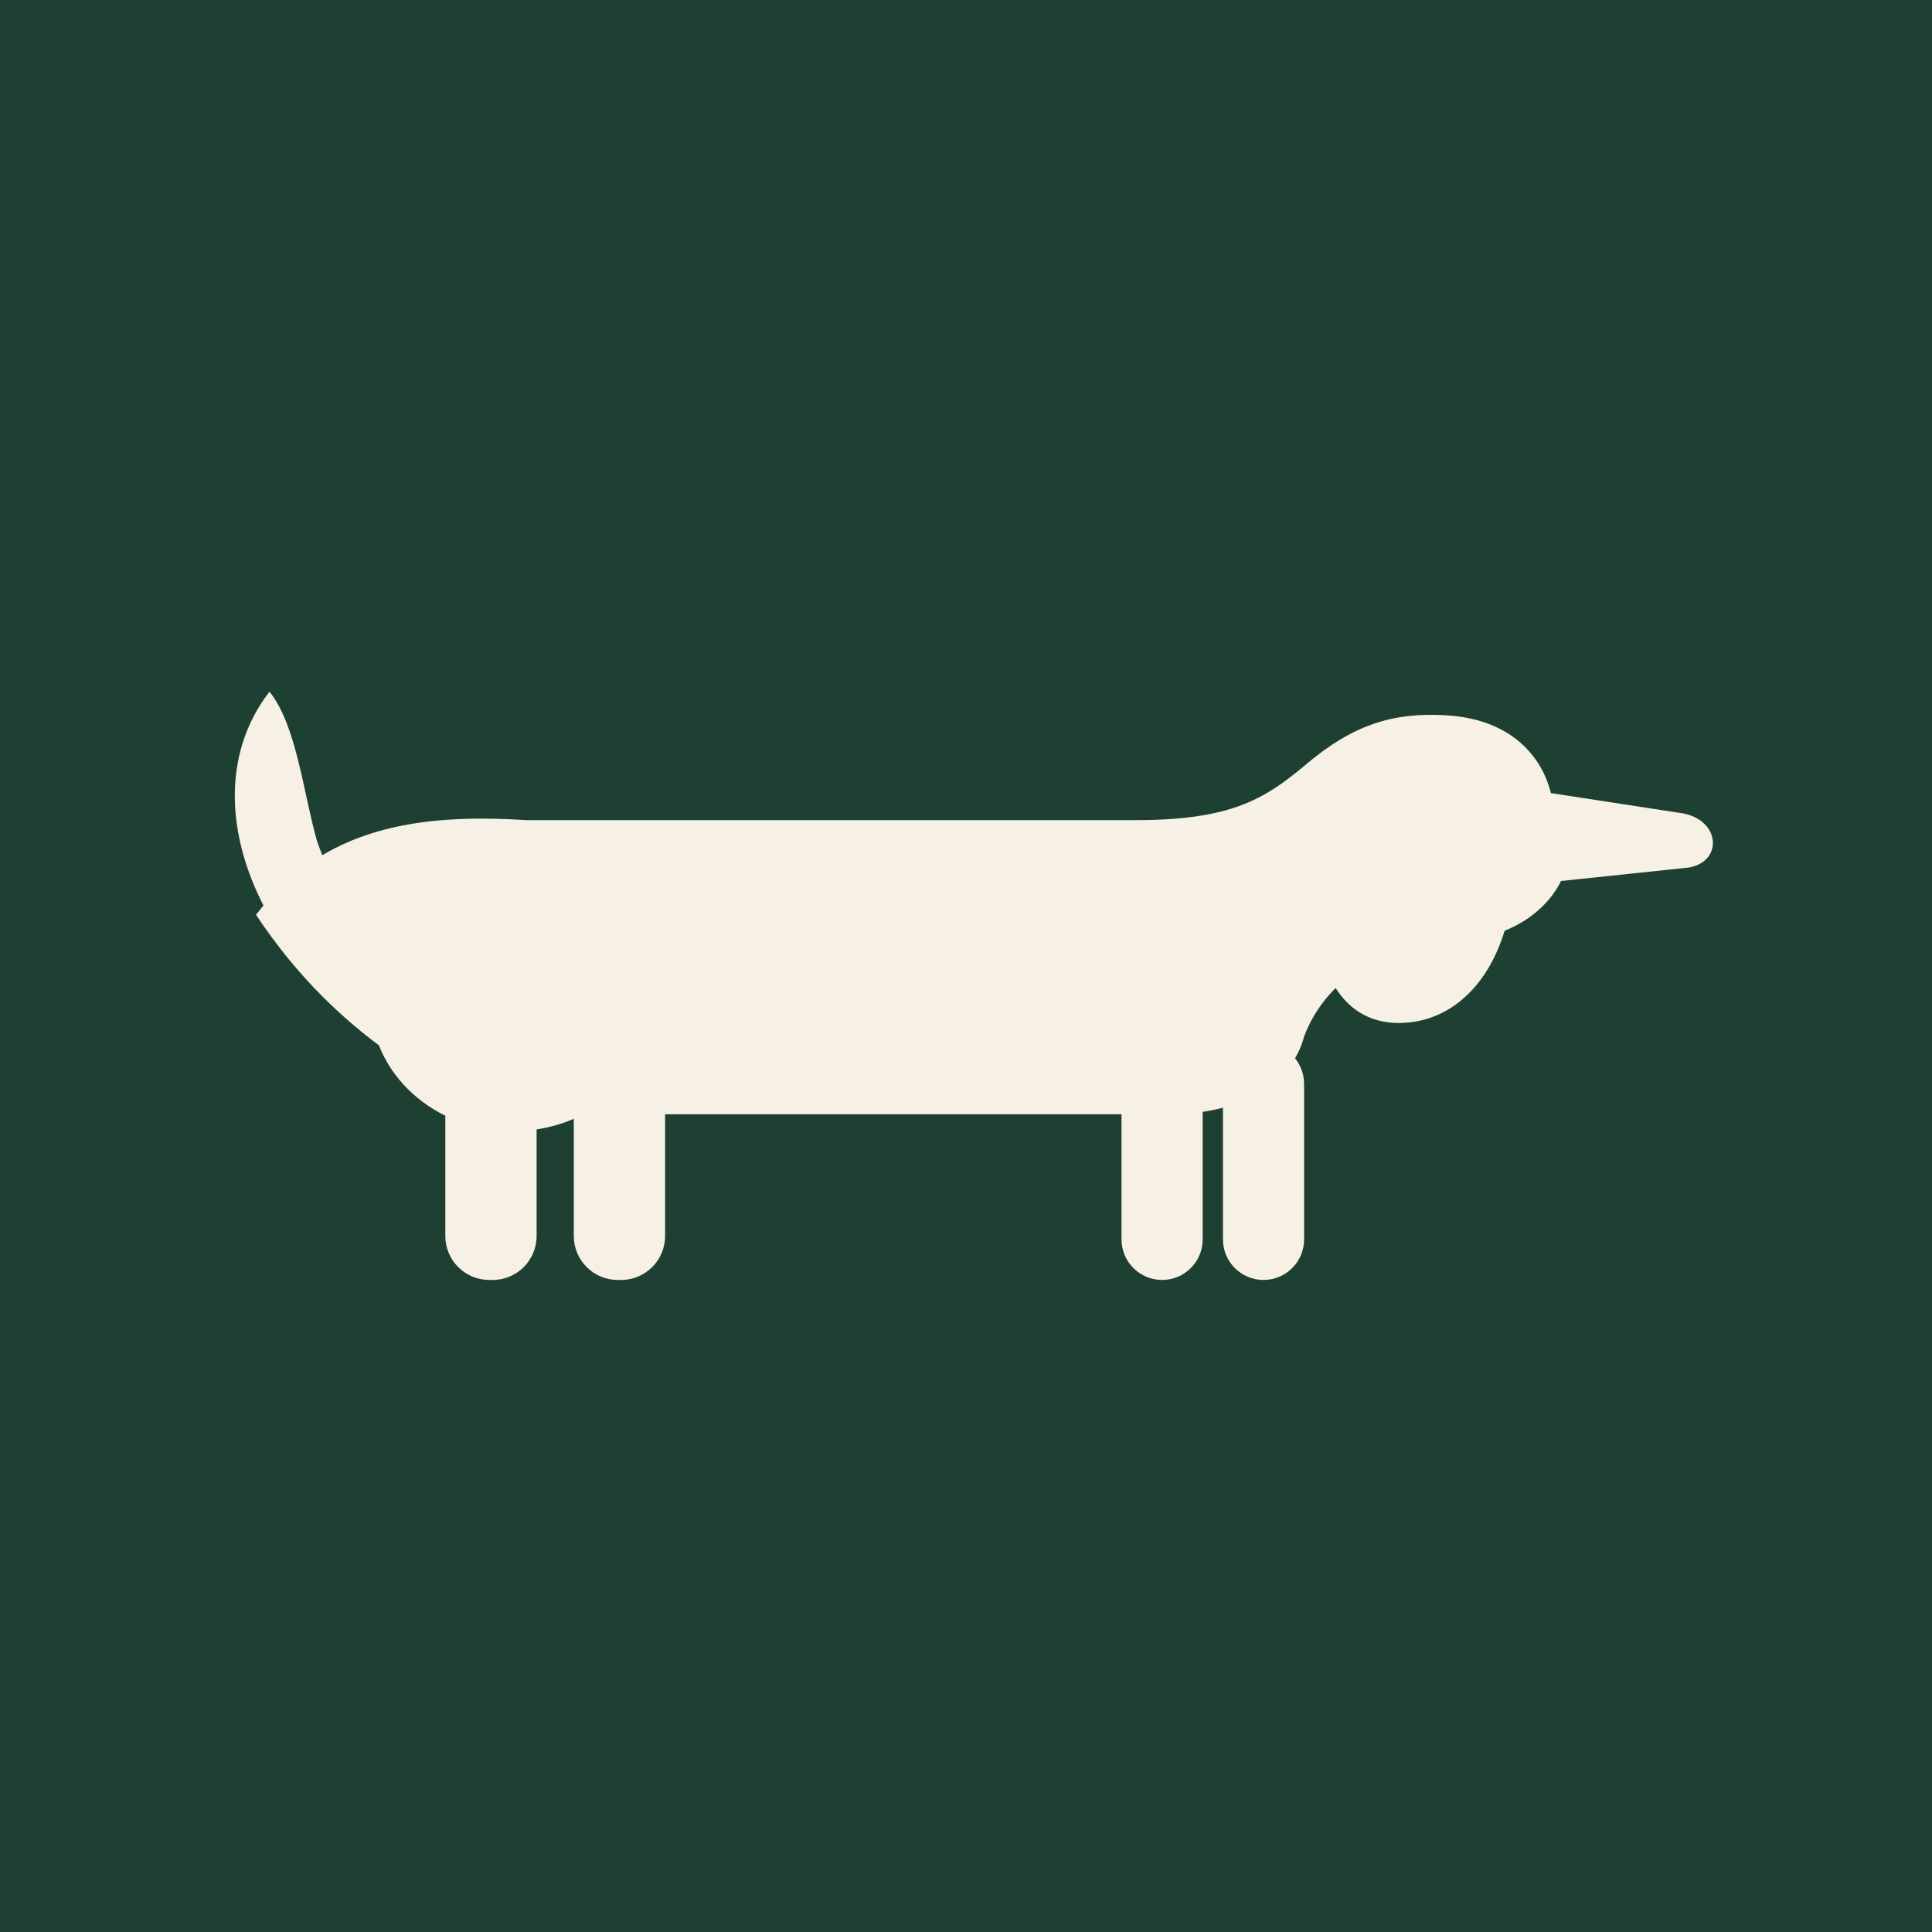
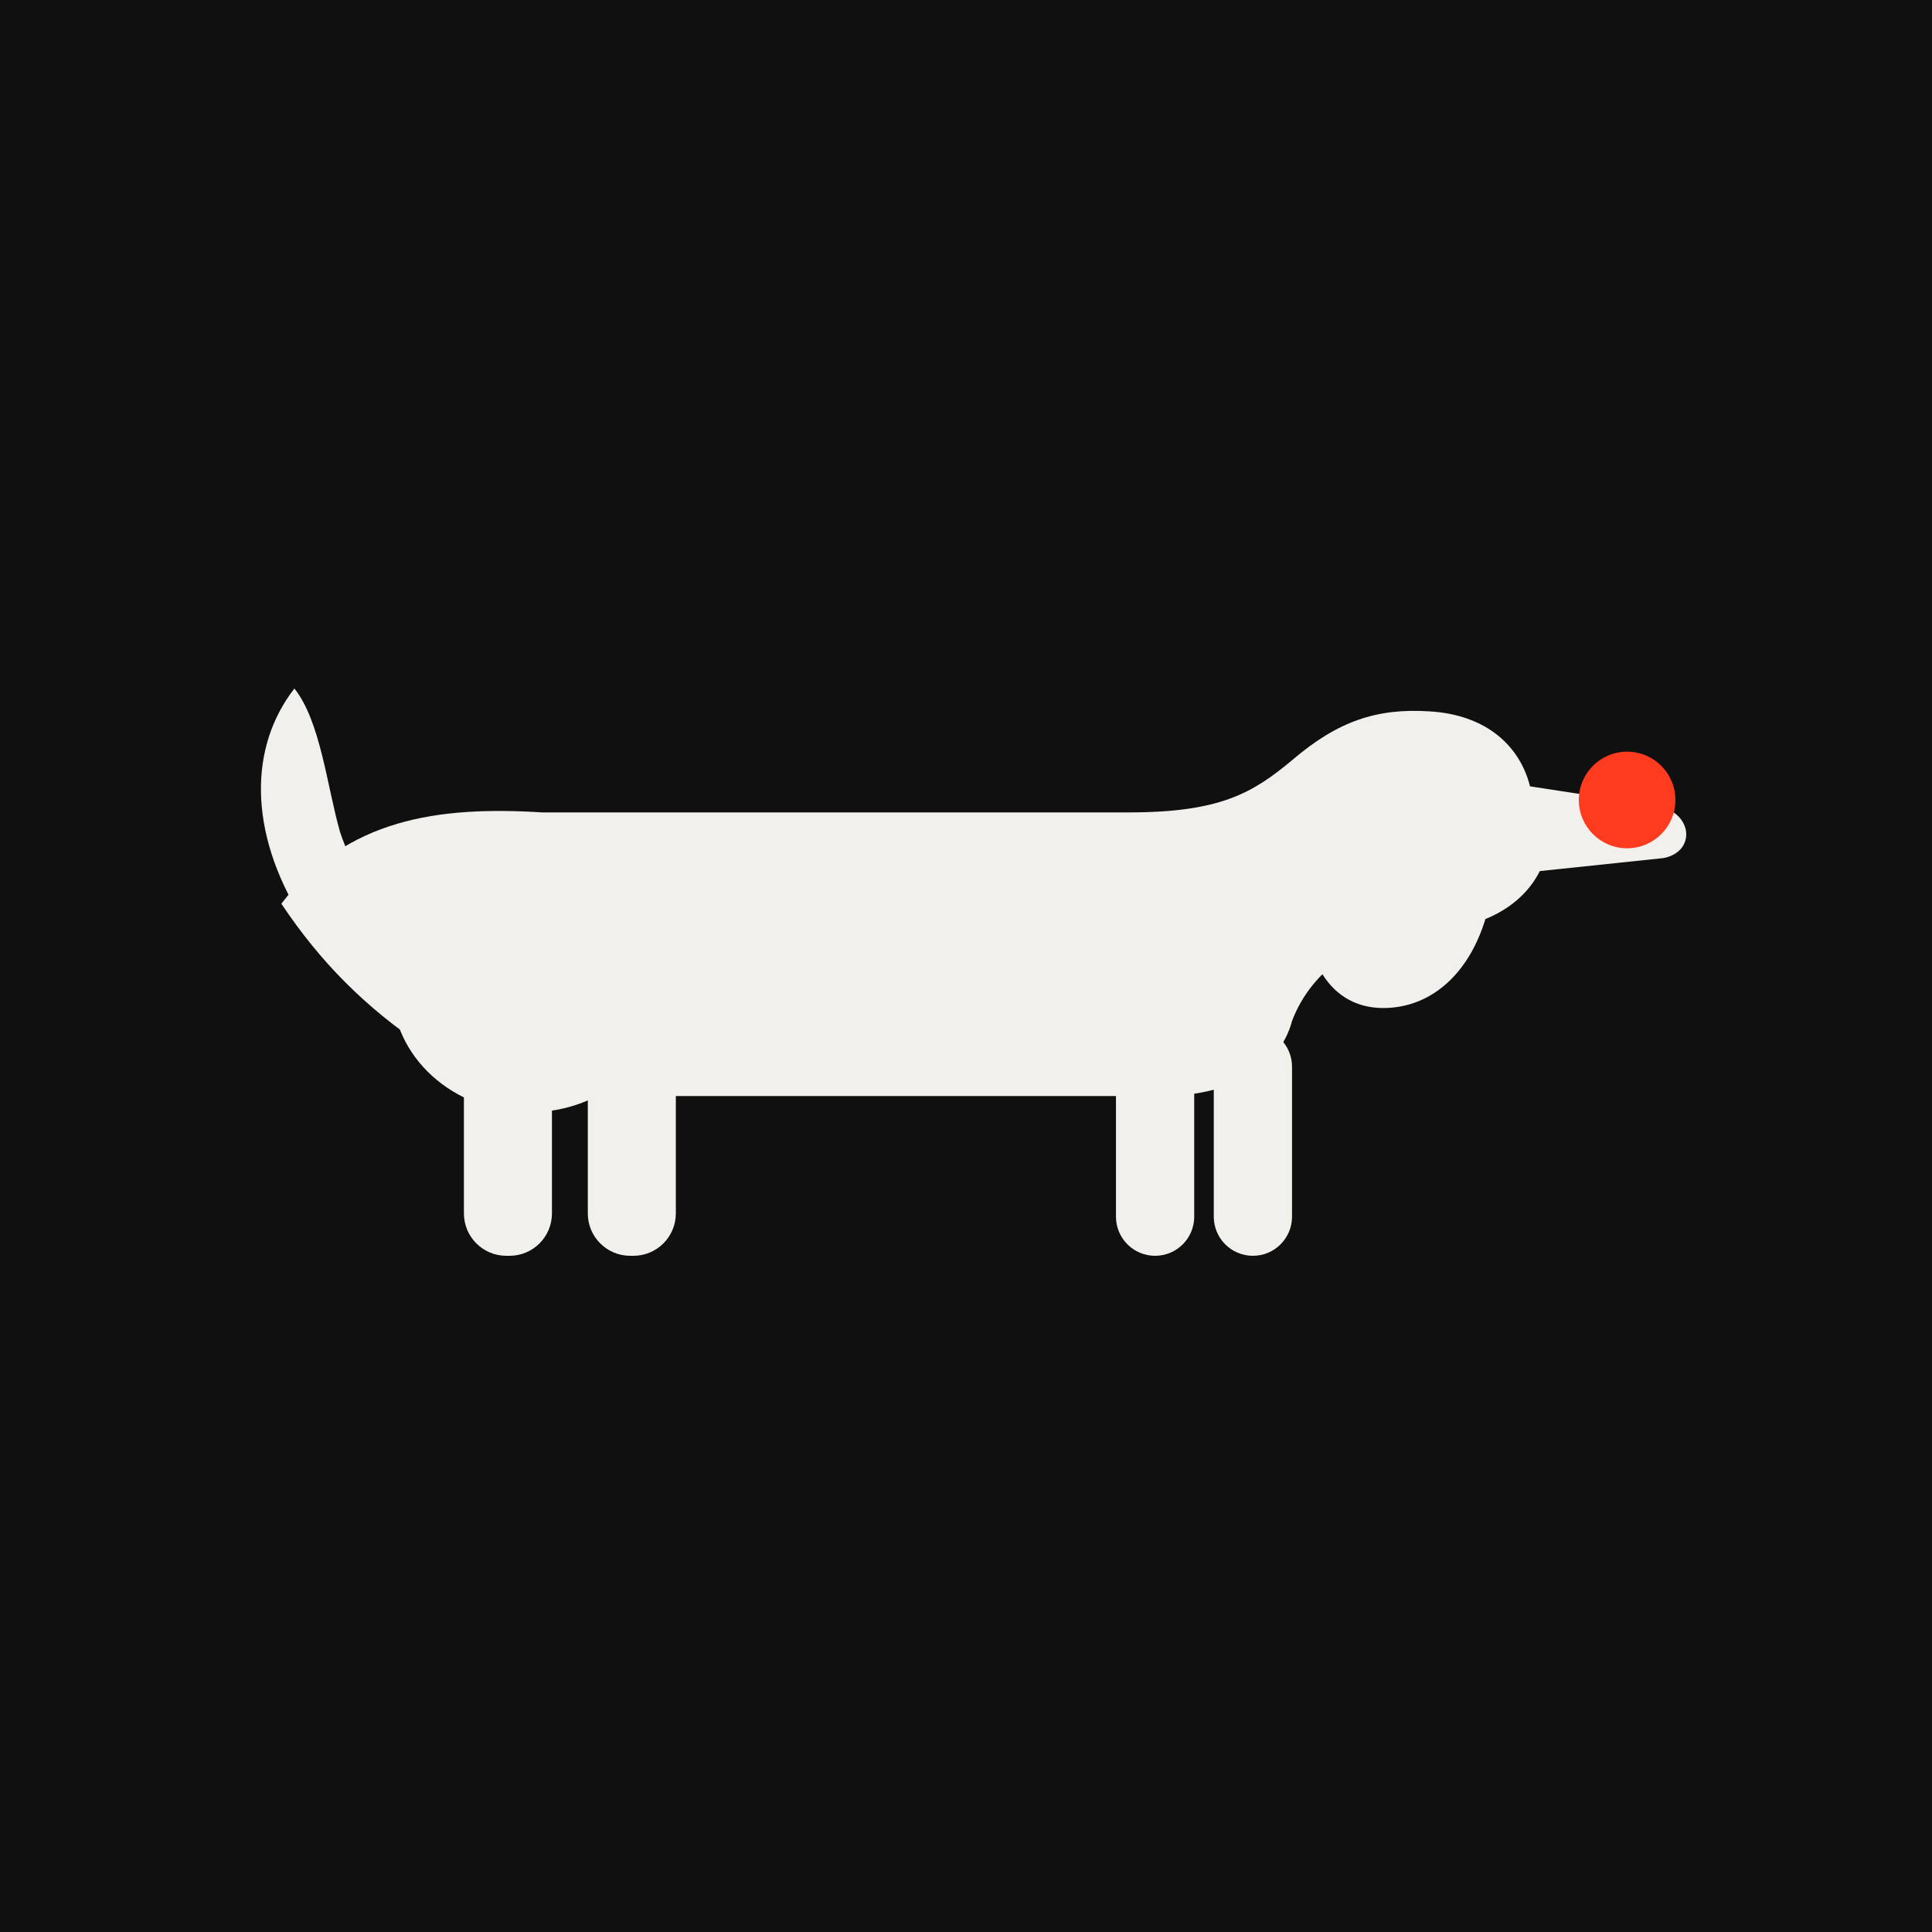
<svg xmlns="http://www.w3.org/2000/svg" viewBox="0 0 64 64">
-   <rect width="64" height="64" fill="#1E4032" />
-   <g fill="#F6F1E4" transform="translate(4,20) scale(0.112)">
+   <rect width="64" height="64" fill="#101010" />
+   <g fill="#F1F0EC" transform="translate(5,20) scale(0.108)">
    <rect x="96" y="128" width="27" height="72" rx="13" />
    <rect x="134" y="130" width="27" height="70" rx="13" />
    <rect x="296" y="132" width="24" height="68" rx="12" />
    <rect x="326" y="130" width="24" height="70" rx="12" />
    <path d="M40 92 C60 66 88 62 120 64 L300 64 C328 64 338 58 350 48 C364 36 376 32 392 33 C410 34 420 44 423 56 L462 62 C473 64 474 76 464 78 L426 82 C420 94 406 100 392 100 C372 101 356 112 350 128 C346 143 330 151 310 151 L152 151 C120 151 98 146 84 136 C66 124 52 110 40 92 Z" />
    <ellipse cx="116" cy="118" rx="42" ry="38" />
    <path d="M46 96 C30 70 30 44 44 26 C52 36 54 56 58 70 C62 82 68 90 74 96 Z" />
    <path d="M380 44 C404 40 414 58 412 82 C410 108 396 124 378 124 C360 124 352 106 354 84 C356 62 364 48 380 44 Z" />
  </g>
+   <circle cx="53.9" cy="26.5" r="1.6" fill="#FF3B1F" />
</svg>
